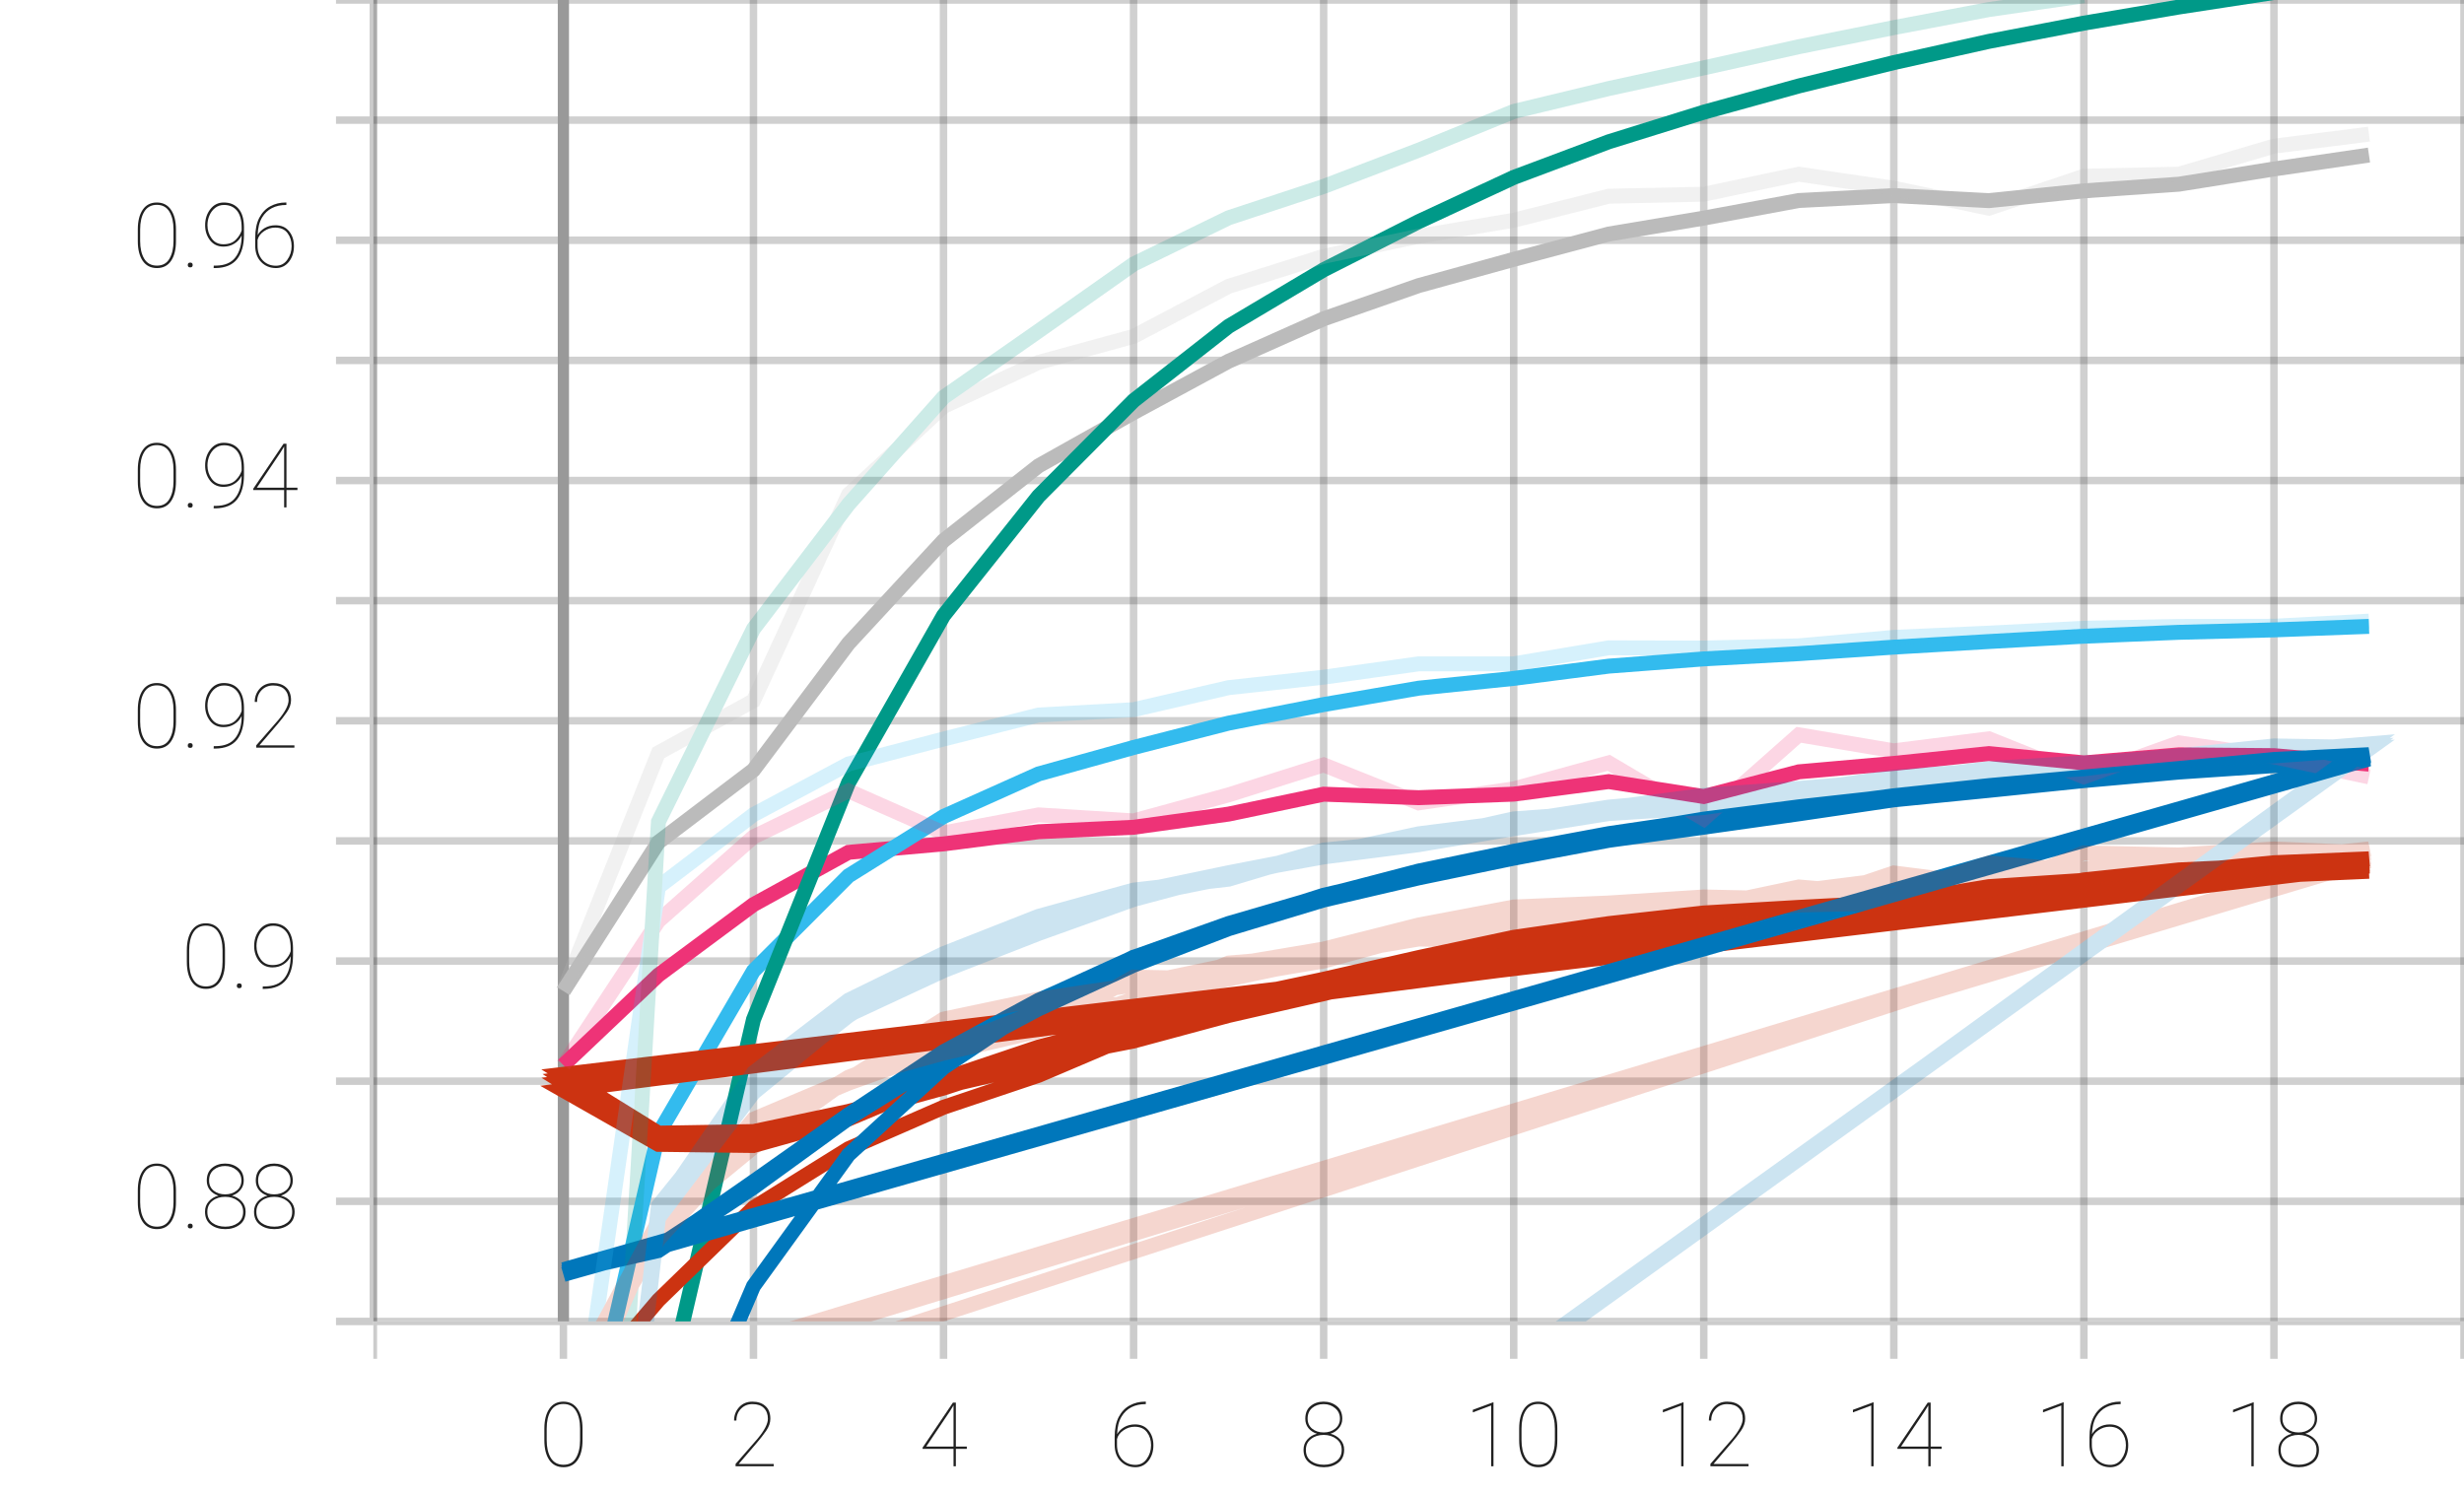
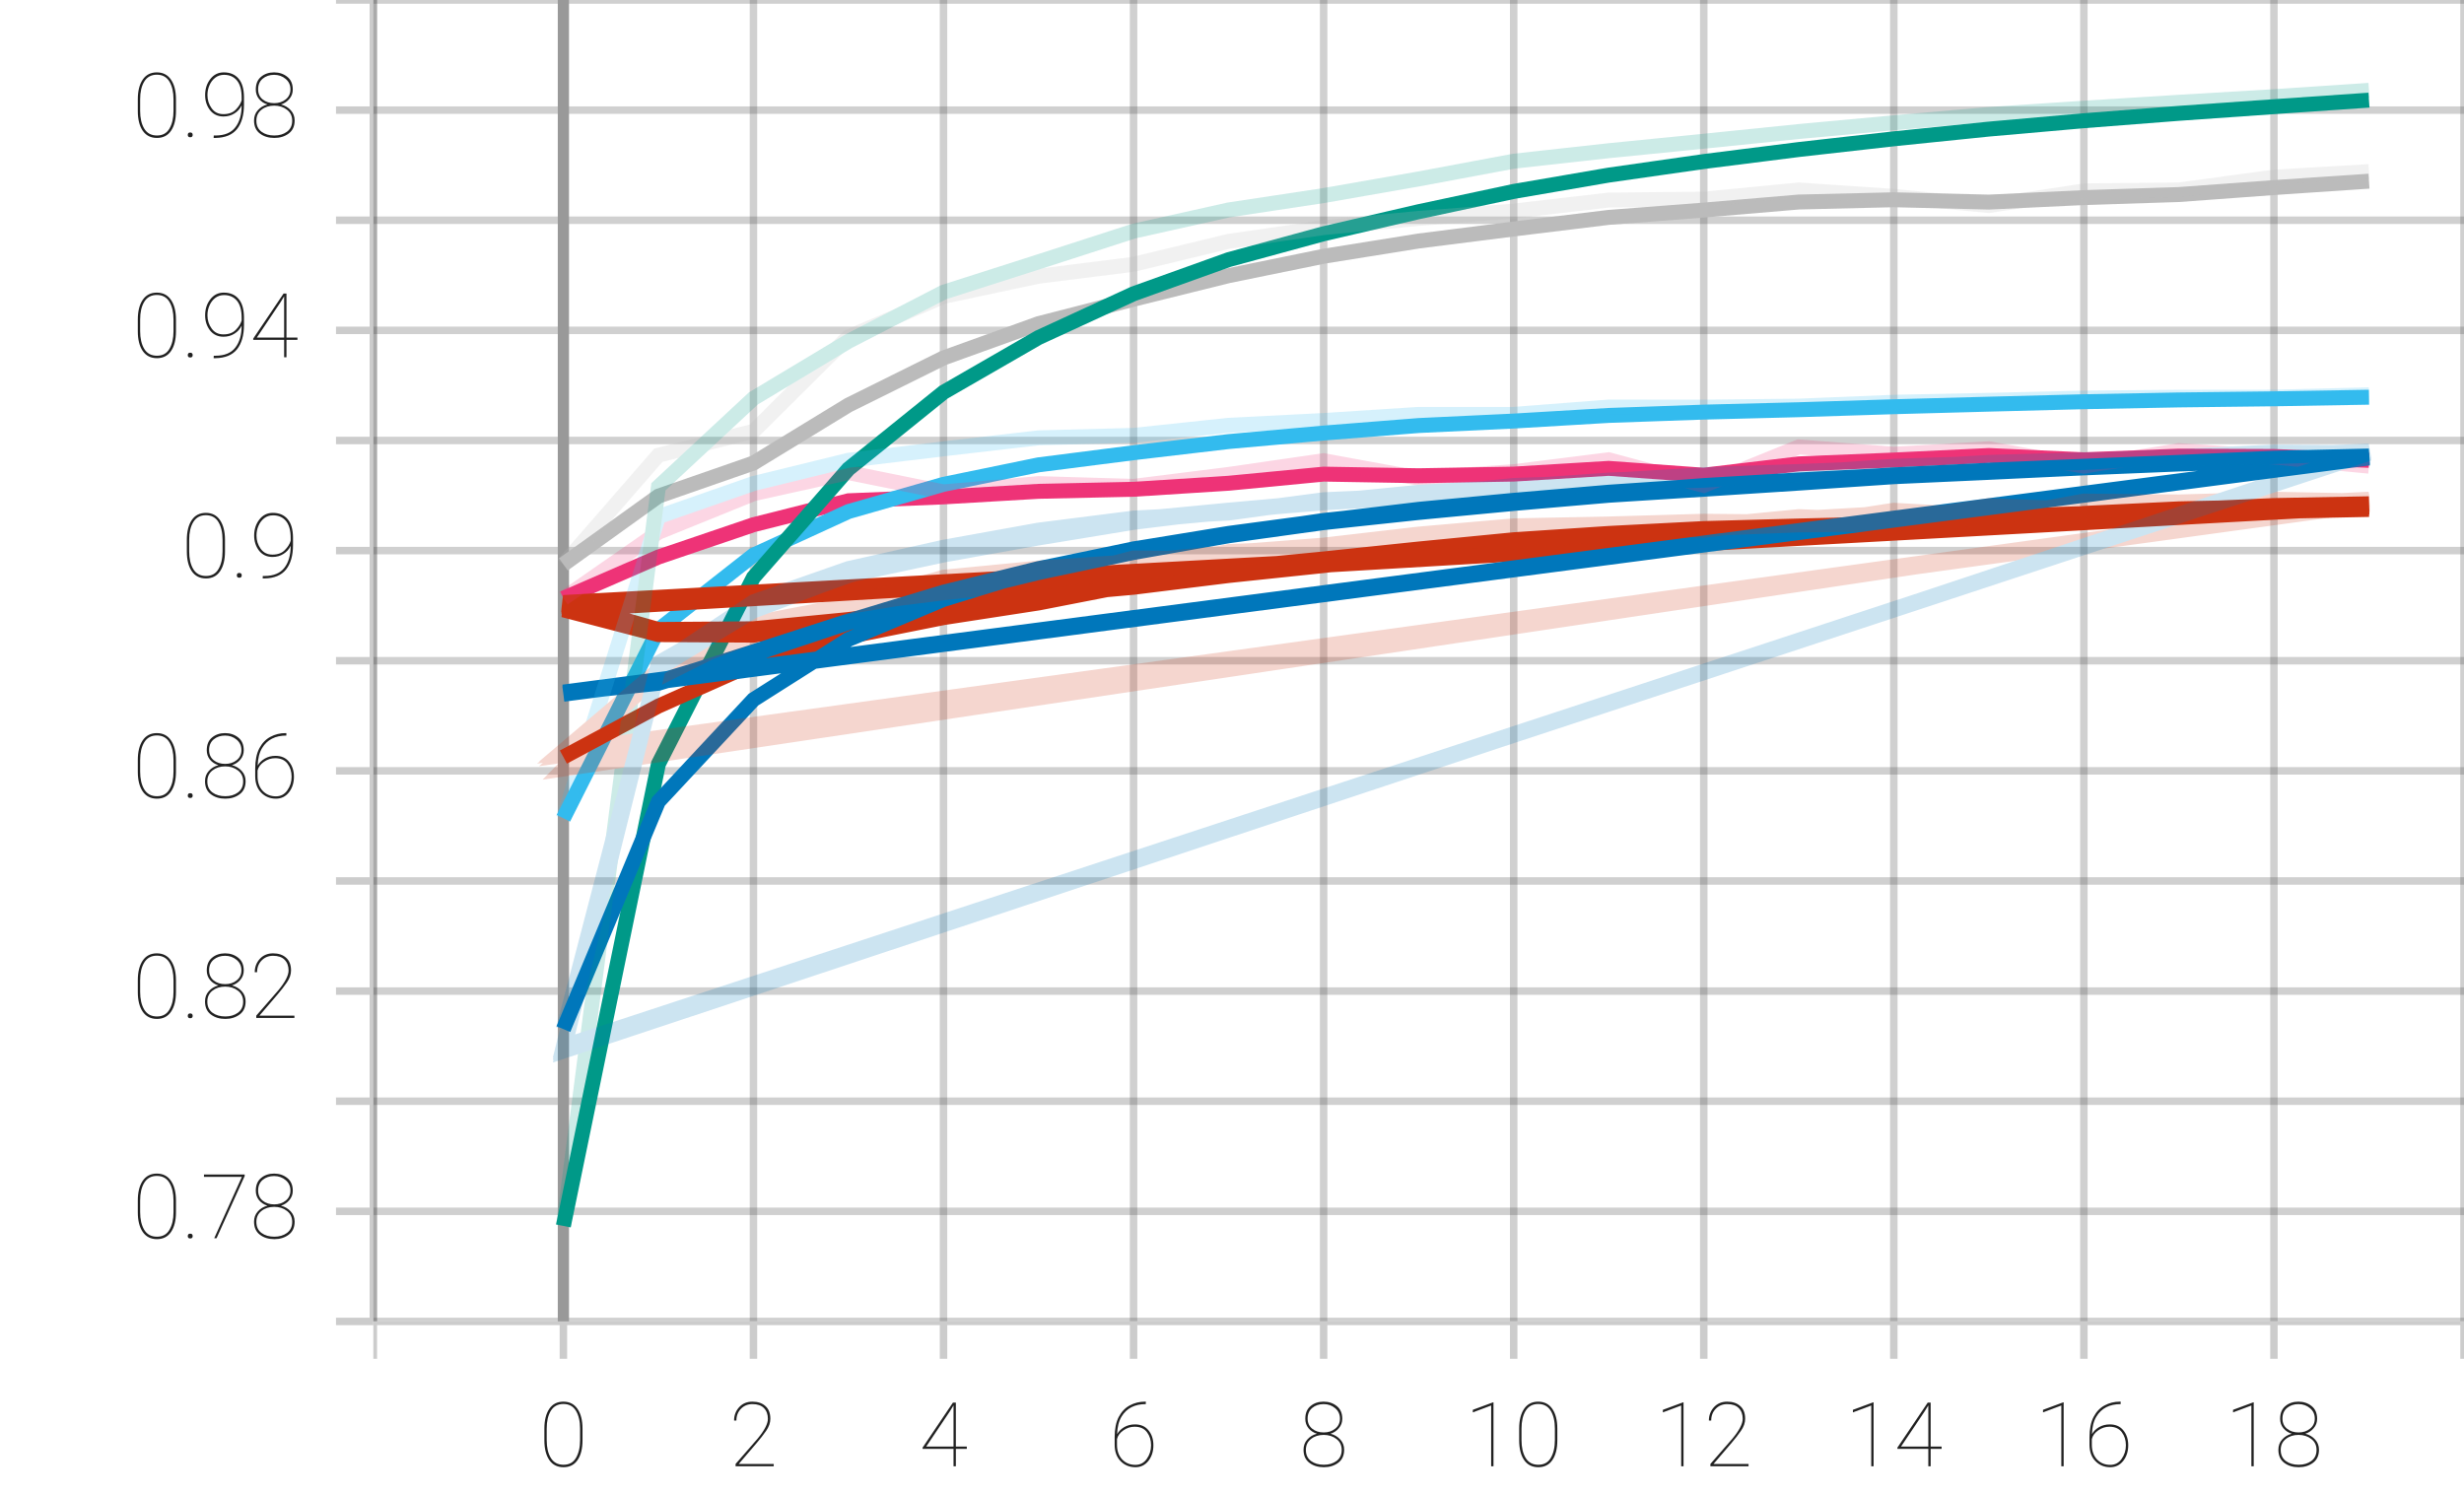
<svg xmlns="http://www.w3.org/2000/svg" viewBox="0 0 330 200">
  <g>
    <g>
      <g>
        <g>
          <g>
            <line x1="50" y1="177" x2="45" y2="177" style="visibility: inherit;" fill="rgb(0, 0, 0)" stroke="rgb(204, 204, 204)" stroke-width="1px" />
-             <line x1="50" y1="160.909" x2="45" y2="160.909" style="visibility: inherit;" fill="rgb(0, 0, 0)" stroke="rgb(204, 204, 204)" stroke-width="1px" />
-             <line x1="50" y1="144.818" x2="45" y2="144.818" style="visibility: inherit;" fill="rgb(0, 0, 0)" stroke="rgb(204, 204, 204)" stroke-width="1px" />
-             <line x1="50" y1="128.727" x2="45" y2="128.727" style="visibility: inherit;" fill="rgb(0, 0, 0)" stroke="rgb(204, 204, 204)" stroke-width="1px" />
-             <line x1="50" y1="112.636" x2="45" y2="112.636" style="visibility: inherit;" fill="rgb(0, 0, 0)" stroke="rgb(204, 204, 204)" stroke-width="1px" />
-             <line x1="50" y1="96.545" x2="45" y2="96.545" style="visibility: inherit;" fill="rgb(0, 0, 0)" stroke="rgb(204, 204, 204)" stroke-width="1px" />
-             <line x1="50" y1="80.455" x2="45" y2="80.455" style="visibility: inherit;" fill="rgb(0, 0, 0)" stroke="rgb(204, 204, 204)" stroke-width="1px" />
-             <line x1="50" y1="64.364" x2="45" y2="64.364" style="visibility: inherit;" fill="rgb(0, 0, 0)" stroke="rgb(204, 204, 204)" stroke-width="1px" />
-             <line x1="50" y1="48.273" x2="45" y2="48.273" style="visibility: inherit;" fill="rgb(0, 0, 0)" stroke="rgb(204, 204, 204)" stroke-width="1px" />
-             <line x1="50" y1="32.182" x2="45" y2="32.182" style="visibility: inherit;" fill="rgb(0, 0, 0)" stroke="rgb(204, 204, 204)" stroke-width="1px" />
-             <line x1="50" y1="16.091" x2="45" y2="16.091" style="visibility: inherit;" fill="rgb(0, 0, 0)" stroke="rgb(204, 204, 204)" stroke-width="1px" />
+             <line x1="50" y1="162.25" x2="45" y2="162.25" style="visibility: inherit;" fill="rgb(0, 0, 0)" stroke="rgb(204, 204, 204)" stroke-width="1px" />
+             <line x1="50" y1="147.5" x2="45" y2="147.5" style="visibility: inherit;" fill="rgb(0, 0, 0)" stroke="rgb(204, 204, 204)" stroke-width="1px" />
+             <line x1="50" y1="132.75" x2="45" y2="132.75" style="visibility: inherit;" fill="rgb(0, 0, 0)" stroke="rgb(204, 204, 204)" stroke-width="1px" />
+             <line x1="50" y1="118" x2="45" y2="118" style="visibility: inherit;" fill="rgb(0, 0, 0)" stroke="rgb(204, 204, 204)" stroke-width="1px" />
+             <line x1="50" y1="103.25" x2="45" y2="103.25" style="visibility: inherit;" fill="rgb(0, 0, 0)" stroke="rgb(204, 204, 204)" stroke-width="1px" />
+             <line x1="50" y1="88.5" x2="45" y2="88.5" style="visibility: inherit;" fill="rgb(0, 0, 0)" stroke="rgb(204, 204, 204)" stroke-width="1px" />
+             <line x1="50" y1="73.75" x2="45" y2="73.75" style="visibility: inherit;" fill="rgb(0, 0, 0)" stroke="rgb(204, 204, 204)" stroke-width="1px" />
+             <line x1="50" y1="59" x2="45" y2="59" style="visibility: inherit;" fill="rgb(0, 0, 0)" stroke="rgb(204, 204, 204)" stroke-width="1px" />
+             <line x1="50" y1="44.25" x2="45" y2="44.25" style="visibility: inherit;" fill="rgb(0, 0, 0)" stroke="rgb(204, 204, 204)" stroke-width="1px" />
+             <line x1="50" y1="29.5" x2="45" y2="29.5" style="visibility: inherit;" fill="rgb(0, 0, 0)" stroke="rgb(204, 204, 204)" stroke-width="1px" />
+             <line x1="50" y1="14.75" x2="45" y2="14.75" style="visibility: inherit;" fill="rgb(0, 0, 0)" stroke="rgb(204, 204, 204)" stroke-width="1px" />
            <line x1="50" y1="0" x2="45" y2="0" style="visibility: inherit;" fill="rgb(0, 0, 0)" stroke="rgb(204, 204, 204)" stroke-width="1px" />
          </g>
          <g transform="translate(40, 0)">
-             <text x="0" y="177" dx="0em" dy="0.3em" style="text-anchor: end; visibility: hidden; font-family: Roboto, sans-serif; font-size: 12px; font-weight: 200;" fill="rgb(33, 33, 33)" stroke="none" stroke-width="1px">0.87</text>
-             <text x="0" y="160.909" dx="0em" dy="0.3em" style="text-anchor: end; visibility: inherit; font-family: Roboto, sans-serif; font-size: 12px; font-weight: 200;" fill="rgb(33, 33, 33)" stroke="none" stroke-width="1px">0.88</text>
-             <text x="0" y="144.818" dx="0em" dy="0.3em" style="text-anchor: end; visibility: hidden; font-family: Roboto, sans-serif; font-size: 12px; font-weight: 200;" fill="rgb(33, 33, 33)" stroke="none" stroke-width="1px">0.89</text>
-             <text x="0" y="128.727" dx="0em" dy="0.3em" style="text-anchor: end; visibility: inherit; font-family: Roboto, sans-serif; font-size: 12px; font-weight: 200;" fill="rgb(33, 33, 33)" stroke="none" stroke-width="1px">0.9</text>
-             <text x="0" y="112.636" dx="0em" dy="0.3em" style="text-anchor: end; visibility: hidden; font-family: Roboto, sans-serif; font-size: 12px; font-weight: 200;" fill="rgb(33, 33, 33)" stroke="none" stroke-width="1px">0.91</text>
-             <text x="0" y="96.545" dx="0em" dy="0.3em" style="text-anchor: end; visibility: inherit; font-family: Roboto, sans-serif; font-size: 12px; font-weight: 200;" fill="rgb(33, 33, 33)" stroke="none" stroke-width="1px">0.92</text>
-             <text x="0" y="80.455" dx="0em" dy="0.3em" style="text-anchor: end; visibility: hidden; font-family: Roboto, sans-serif; font-size: 12px; font-weight: 200;" fill="rgb(33, 33, 33)" stroke="none" stroke-width="1px">0.93</text>
-             <text x="0" y="64.364" dx="0em" dy="0.3em" style="text-anchor: end; visibility: inherit; font-family: Roboto, sans-serif; font-size: 12px; font-weight: 200;" fill="rgb(33, 33, 33)" stroke="none" stroke-width="1px">0.94</text>
-             <text x="0" y="48.273" dx="0em" dy="0.3em" style="text-anchor: end; visibility: hidden; font-family: Roboto, sans-serif; font-size: 12px; font-weight: 200;" fill="rgb(33, 33, 33)" stroke="none" stroke-width="1px">0.95</text>
-             <text x="0" y="32.182" dx="0em" dy="0.3em" style="text-anchor: end; visibility: inherit; font-family: Roboto, sans-serif; font-size: 12px; font-weight: 200;" fill="rgb(33, 33, 33)" stroke="none" stroke-width="1px">0.96</text>
-             <text x="0" y="16.091" dx="0em" dy="0.3em" style="text-anchor: end; visibility: hidden; font-family: Roboto, sans-serif; font-size: 12px; font-weight: 200;" fill="rgb(33, 33, 33)" stroke="none" stroke-width="1px">0.97</text>
-             <text x="0" y="0" dx="0em" dy="0.3em" style="text-anchor: end; visibility: hidden; font-family: Roboto, sans-serif; font-size: 12px; font-weight: 200;" fill="rgb(33, 33, 33)" stroke="none" stroke-width="1px">0.98</text>
+             <text x="0" y="177" dx="0em" dy="0.3em" style="text-anchor: end; visibility: hidden; font-family: Roboto, sans-serif; font-size: 12px; font-weight: 200;" fill="rgb(33, 33, 33)" stroke="none" stroke-width="1px">0.76</text>
+             <text x="0" y="162.25" dx="0em" dy="0.3em" style="text-anchor: end; visibility: inherit; font-family: Roboto, sans-serif; font-size: 12px; font-weight: 200;" fill="rgb(33, 33, 33)" stroke="none" stroke-width="1px">0.78</text>
+             <text x="0" y="147.5" dx="0em" dy="0.3em" style="text-anchor: end; visibility: hidden; font-family: Roboto, sans-serif; font-size: 12px; font-weight: 200;" fill="rgb(33, 33, 33)" stroke="none" stroke-width="1px">0.8</text>
+             <text x="0" y="132.75" dx="0em" dy="0.3em" style="text-anchor: end; visibility: inherit; font-family: Roboto, sans-serif; font-size: 12px; font-weight: 200;" fill="rgb(33, 33, 33)" stroke="none" stroke-width="1px">0.82</text>
+             <text x="0" y="118" dx="0em" dy="0.3em" style="text-anchor: end; visibility: hidden; font-family: Roboto, sans-serif; font-size: 12px; font-weight: 200;" fill="rgb(33, 33, 33)" stroke="none" stroke-width="1px">0.84</text>
+             <text x="0" y="103.25" dx="0em" dy="0.3em" style="text-anchor: end; visibility: inherit; font-family: Roboto, sans-serif; font-size: 12px; font-weight: 200;" fill="rgb(33, 33, 33)" stroke="none" stroke-width="1px">0.86</text>
+             <text x="0" y="88.5" dx="0em" dy="0.3em" style="text-anchor: end; visibility: hidden; font-family: Roboto, sans-serif; font-size: 12px; font-weight: 200;" fill="rgb(33, 33, 33)" stroke="none" stroke-width="1px">0.88</text>
+             <text x="0" y="73.75" dx="0em" dy="0.3em" style="text-anchor: end; visibility: inherit; font-family: Roboto, sans-serif; font-size: 12px; font-weight: 200;" fill="rgb(33, 33, 33)" stroke="none" stroke-width="1px">0.9</text>
+             <text x="0" y="59" dx="0em" dy="0.3em" style="text-anchor: end; visibility: hidden; font-family: Roboto, sans-serif; font-size: 12px; font-weight: 200;" fill="rgb(33, 33, 33)" stroke="none" stroke-width="1px">0.92</text>
+             <text x="0" y="44.25" dx="0em" dy="0.3em" style="text-anchor: end; visibility: inherit; font-family: Roboto, sans-serif; font-size: 12px; font-weight: 200;" fill="rgb(33, 33, 33)" stroke="none" stroke-width="1px">0.94</text>
+             <text x="0" y="29.5" dx="0em" dy="0.3em" style="text-anchor: end; visibility: hidden; font-family: Roboto, sans-serif; font-size: 12px; font-weight: 200;" fill="rgb(33, 33, 33)" stroke="none" stroke-width="1px">0.96</text>
+             <text x="0" y="14.75" dx="0em" dy="0.3em" style="text-anchor: end; visibility: inherit; font-family: Roboto, sans-serif; font-size: 12px; font-weight: 200;" fill="rgb(33, 33, 33)" stroke="none" stroke-width="1px">0.98</text>
+             <text x="0" y="0" dx="0em" dy="0.3em" style="text-anchor: end; visibility: hidden; font-family: Roboto, sans-serif; font-size: 12px; font-weight: 200;" fill="rgb(33, 33, 33)" stroke="none" stroke-width="1px">1</text>
          </g>
          <line x1="50" y1="0" x2="50" y2="177" fill="rgb(0, 0, 0)" stroke="rgb(204, 204, 204)" stroke-width="1px" />
        </g>
      </g>
      <g transform="translate(50, 0)" clip-path="url(#clip_0)">
        <clipPath id="clip_0">
          <rect width="280" height="177" />
        </clipPath>
        <g>
          <g>
            <g>
              <line x1="0" y1="0" x2="0" y2="177" fill="rgb(0, 0, 0)" stroke="rgb(66, 66, 66)" stroke-width="1px" opacity="0.25" />
              <line x1="25.455" y1="0" x2="25.455" y2="177" fill="rgb(0, 0, 0)" stroke="rgb(66, 66, 66)" stroke-width="1px" opacity="0.25" />
              <line x1="50.909" y1="0" x2="50.909" y2="177" fill="rgb(0, 0, 0)" stroke="rgb(66, 66, 66)" stroke-width="1px" opacity="0.25" />
              <line x1="76.364" y1="0" x2="76.364" y2="177" fill="rgb(0, 0, 0)" stroke="rgb(66, 66, 66)" stroke-width="1px" opacity="0.25" />
              <line x1="101.818" y1="0" x2="101.818" y2="177" fill="rgb(0, 0, 0)" stroke="rgb(66, 66, 66)" stroke-width="1px" opacity="0.25" />
              <line x1="127.273" y1="0" x2="127.273" y2="177" fill="rgb(0, 0, 0)" stroke="rgb(66, 66, 66)" stroke-width="1px" opacity="0.25" />
              <line x1="152.727" y1="0" x2="152.727" y2="177" fill="rgb(0, 0, 0)" stroke="rgb(66, 66, 66)" stroke-width="1px" opacity="0.25" />
              <line x1="178.182" y1="0" x2="178.182" y2="177" fill="rgb(0, 0, 0)" stroke="rgb(66, 66, 66)" stroke-width="1px" opacity="0.25" />
              <line x1="203.636" y1="0" x2="203.636" y2="177" fill="rgb(0, 0, 0)" stroke="rgb(66, 66, 66)" stroke-width="1px" opacity="0.25" />
              <line x1="229.091" y1="0" x2="229.091" y2="177" fill="rgb(0, 0, 0)" stroke="rgb(66, 66, 66)" stroke-width="1px" opacity="0.25" />
              <line x1="254.545" y1="0" x2="254.545" y2="177" fill="rgb(0, 0, 0)" stroke="rgb(66, 66, 66)" stroke-width="1px" opacity="0.25" />
              <line x1="280" y1="0" x2="280" y2="177" fill="rgb(0, 0, 0)" stroke="rgb(66, 66, 66)" stroke-width="1px" opacity="0.25" />
            </g>
            <g>
              <line x1="0" y1="177" x2="280" y2="177" fill="rgb(0, 0, 0)" stroke="rgb(66, 66, 66)" stroke-width="1px" opacity="0.25" />
-               <line x1="0" y1="160.909" x2="280" y2="160.909" fill="rgb(0, 0, 0)" stroke="rgb(66, 66, 66)" stroke-width="1px" opacity="0.25" />
-               <line x1="0" y1="144.818" x2="280" y2="144.818" fill="rgb(0, 0, 0)" stroke="rgb(66, 66, 66)" stroke-width="1px" opacity="0.25" />
-               <line x1="0" y1="128.727" x2="280" y2="128.727" fill="rgb(0, 0, 0)" stroke="rgb(66, 66, 66)" stroke-width="1px" opacity="0.25" />
-               <line x1="0" y1="112.636" x2="280" y2="112.636" fill="rgb(0, 0, 0)" stroke="rgb(66, 66, 66)" stroke-width="1px" opacity="0.25" />
-               <line x1="0" y1="96.545" x2="280" y2="96.545" fill="rgb(0, 0, 0)" stroke="rgb(66, 66, 66)" stroke-width="1px" opacity="0.25" />
-               <line x1="0" y1="80.455" x2="280" y2="80.455" fill="rgb(0, 0, 0)" stroke="rgb(66, 66, 66)" stroke-width="1px" opacity="0.25" />
-               <line x1="0" y1="64.364" x2="280" y2="64.364" fill="rgb(0, 0, 0)" stroke="rgb(66, 66, 66)" stroke-width="1px" opacity="0.25" />
-               <line x1="0" y1="48.273" x2="280" y2="48.273" fill="rgb(0, 0, 0)" stroke="rgb(66, 66, 66)" stroke-width="1px" opacity="0.25" />
-               <line x1="0" y1="32.182" x2="280" y2="32.182" fill="rgb(0, 0, 0)" stroke="rgb(66, 66, 66)" stroke-width="1px" opacity="0.25" />
-               <line x1="0" y1="16.091" x2="280" y2="16.091" fill="rgb(0, 0, 0)" stroke="rgb(66, 66, 66)" stroke-width="1px" opacity="0.25" />
+               <line x1="0" y1="162.25" x2="280" y2="162.25" fill="rgb(0, 0, 0)" stroke="rgb(66, 66, 66)" stroke-width="1px" opacity="0.25" />
+               <line x1="0" y1="147.5" x2="280" y2="147.5" fill="rgb(0, 0, 0)" stroke="rgb(66, 66, 66)" stroke-width="1px" opacity="0.25" />
+               <line x1="0" y1="132.75" x2="280" y2="132.75" fill="rgb(0, 0, 0)" stroke="rgb(66, 66, 66)" stroke-width="1px" opacity="0.25" />
+               <line x1="0" y1="118" x2="280" y2="118" fill="rgb(0, 0, 0)" stroke="rgb(66, 66, 66)" stroke-width="1px" opacity="0.25" />
+               <line x1="0" y1="103.25" x2="280" y2="103.25" fill="rgb(0, 0, 0)" stroke="rgb(66, 66, 66)" stroke-width="1px" opacity="0.25" />
+               <line x1="0" y1="88.5" x2="280" y2="88.5" fill="rgb(0, 0, 0)" stroke="rgb(66, 66, 66)" stroke-width="1px" opacity="0.25" />
+               <line x1="0" y1="73.75" x2="280" y2="73.75" fill="rgb(0, 0, 0)" stroke="rgb(66, 66, 66)" stroke-width="1px" opacity="0.25" />
+               <line x1="0" y1="59" x2="280" y2="59" fill="rgb(0, 0, 0)" stroke="rgb(66, 66, 66)" stroke-width="1px" opacity="0.25" />
+               <line x1="0" y1="44.25" x2="280" y2="44.25" fill="rgb(0, 0, 0)" stroke="rgb(66, 66, 66)" stroke-width="1px" opacity="0.25" />
+               <line x1="0" y1="29.5" x2="280" y2="29.5" fill="rgb(0, 0, 0)" stroke="rgb(66, 66, 66)" stroke-width="1px" opacity="0.25" />
+               <line x1="0" y1="14.75" x2="280" y2="14.75" fill="rgb(0, 0, 0)" stroke="rgb(66, 66, 66)" stroke-width="1px" opacity="0.25" />
              <line x1="0" y1="0" x2="280" y2="0" fill="rgb(0, 0, 0)" stroke="rgb(66, 66, 66)" stroke-width="1px" opacity="0.25" />
            </g>
          </g>
        </g>
        <g>
          <g>
-             <line x1="0" y1="1576.909" x2="280" y2="1576.909" fill="rgb(0, 0, 0)" stroke="rgb(153, 153, 153)" stroke-width="1.5px" />
+             <line x1="0" y1="737.5" x2="280" y2="737.5" fill="rgb(0, 0, 0)" stroke="rgb(153, 153, 153)" stroke-width="1.5px" />
          </g>
        </g>
        <g>
          <g>
            <line x1="25.455" y1="0" x2="25.455" y2="177" fill="rgb(0, 0, 0)" stroke="rgb(153, 153, 153)" stroke-width="1.5px" />
          </g>
        </g>
        <g>
          <g>
            <g>
              <g>
                <g>
-                   <path stroke="rgb(238, 51, 119)" stroke-width="2px" d="M25.455,142.673L38.182,130.605L50.909,121.163L63.636,114.164L76.364,113.036L89.091,111.406L101.818,110.808L114.545,109.043L127.273,106.377L140,106.845L152.727,106.371L165.455,104.69L178.182,106.691L190.909,103.381L203.636,102.255L216.364,100.937L229.091,102.184L241.818,101.108L254.545,101.214L267.273,102.35" style="fill: none;" fill="none" />
+                   <path stroke="rgb(238, 51, 119)" stroke-width="2px" d="M25.455,80.142L38.182,74.61L50.909,70.283L63.636,67.075L76.364,66.558L89.091,65.811L101.818,65.537L114.545,64.728L127.273,63.506L140,63.721L152.727,63.503L165.455,62.733L178.182,63.65L190.909,62.133L203.636,61.617L216.364,61.013L229.091,61.584L241.818,61.091L254.545,61.14L267.273,61.661" style="fill: none;" fill="none" />
                </g>
                <g>
-                   <path stroke="rgb(51, 187, 238)" stroke-width="2px" d="M25.455,206.947L38.182,151.858L50.909,130.053L63.636,117.311L76.364,109.364L89.091,103.661L101.818,100.12L114.545,96.859L127.273,94.372L140,92.177L152.727,90.868L165.455,89.226L178.182,88.255L190.909,87.554L203.636,86.68L216.364,85.93L229.091,85.218L241.818,84.695L254.545,84.37L267.273,83.9" style="fill: none;" fill="none" />
+                   <path stroke="rgb(51, 187, 238)" stroke-width="2px" d="M25.455,109.601L38.182,84.352L50.909,74.358L63.636,68.518L76.364,64.875L89.091,62.261L101.818,60.638L114.545,59.144L127.273,58.004L140,56.998L152.727,56.398L165.455,55.645L178.182,55.2L190.909,54.879L203.636,54.479L216.364,54.135L229.091,53.808L241.818,53.569L254.545,53.419L267.273,53.204" style="fill: none;" fill="none" />
                </g>
                <g>
-                   <path stroke="rgb(187, 187, 187)" stroke-width="2px" d="M25.455,132.75L38.182,112.804L50.909,103.141L63.636,86.183L76.364,72.416L89.091,62.398L101.818,55.261L114.545,48.381L127.273,42.702L140,38.253L152.727,34.739L165.455,31.349L178.182,29.212L190.909,26.858L203.636,26.198L216.364,26.875L229.091,25.565L241.818,24.672L254.545,22.634L267.273,20.767" style="fill: none;" fill="none" />
+                   <path stroke="rgb(187, 187, 187)" stroke-width="2px" d="M25.455,75.594L38.182,66.452L50.909,62.023L63.636,54.251L76.364,47.94L89.091,43.349L101.818,40.078L114.545,36.925L127.273,34.322L140,32.282L152.727,30.672L165.455,29.118L178.182,28.139L190.909,27.06L203.636,26.757L216.364,27.068L229.091,26.467L241.818,26.058L254.545,25.124L267.273,24.268" style="fill: none;" fill="none" />
                </g>
                <g>
-                   <path stroke="rgb(0, 153, 136)" stroke-width="2px" d="M38.182,191.076L50.909,136.567L63.636,104.851L76.364,82.457L89.091,66.464L101.818,53.668L114.545,43.702L127.273,36.133L140,29.687L152.727,23.762L165.455,18.991L178.182,15.025L190.909,11.515L203.636,8.386L216.364,5.543L229.091,3.099L241.818,0.941L254.545,-1.009" style="fill: none;" fill="none" />
+                   <path stroke="rgb(0, 153, 136)" stroke-width="2px" d="M25.455,164.203L38.182,102.326L50.909,77.343L63.636,62.807L76.364,52.543L89.091,45.212L101.818,39.348L114.545,34.78L127.273,31.311L140,28.356L152.727,25.641L165.455,23.454L178.182,21.636L190.909,20.028L203.636,18.593L216.364,17.291L229.091,16.17L241.818,15.181L254.545,14.288L267.273,13.413" style="fill: none;" fill="none" />
                </g>
                <g>
-                   <path stroke="rgb(204, 51, 17)" stroke-width="2px" d="M25.455,189.068L38.182,174.151L50.909,161.785L63.636,153.864L76.364,148.312L89.091,144.033L101.818,138.617L114.545,135.576L127.273,132.267L140,129.655L152.727,128.206L165.455,126.48L178.182,124.802L190.909,123.367L203.636,122.4L216.364,120.425L229.091,119.24L241.818,117.993L254.545,116.816L267.273,116.002L25.455,145.015L38.182,152.982L50.909,151.969L63.636,149.216L76.364,145.74L89.091,141.617L101.818,138.714L114.545,134.826L127.273,132.065L140,129.55L152.727,127.075L165.455,124.625L178.182,123.37L190.909,121.544L203.636,120.877L216.364,120.263L229.091,117.856L241.818,116.519L254.545,115.931L267.273,115.042L25.455,146.047L38.182,153.279L50.909,153.435L63.636,149.881L76.364,144.53L89.091,140.247L101.818,136.927L114.545,133.861L127.273,131.164L140,128.258L152.727,125.55L165.455,123.71L178.182,122.284L190.909,121.536L203.636,120.872L216.364,118.758L229.091,117.918L241.818,117.2L254.545,116.018L267.273,115.738L25.455,144.534L38.182,153.122L50.909,152.697L63.636,149.331L76.364,145.38L89.091,141.937L101.818,139.442L114.545,136.015L127.273,133.1L140,129.956L152.727,127.748L165.455,125.565L178.182,123.397L190.909,122.526L203.636,120.286L216.364,119.586L229.091,118.308L241.818,116.79L254.545,115.558L267.273,115.033L25.455,143.896L38.182,151.774L50.909,151.566L63.636,148.867L76.364,145.531L89.091,142.564L101.818,139.068L114.545,135.897L127.273,132.922L140,129.528L152.727,126.847L165.455,124.703L178.182,123.953L190.909,122.108L203.636,120.358L216.364,119.2L229.091,118.291L241.818,117.853L254.545,117.268L267.273,116.703" style="fill: none;" fill="none" />
+                   <path stroke="rgb(204, 51, 17)" stroke-width="2px" d="M25.455,101.406L38.182,94.569L50.909,88.901L63.636,85.271L76.364,82.727L89.091,80.765L101.818,78.283L114.545,76.889L127.273,75.372L140,74.175L152.727,73.511L165.455,72.72L178.182,71.951L190.909,71.293L203.636,70.85L216.364,69.945L229.091,69.402L241.818,68.83L254.545,68.291L267.273,67.918L25.455,81.215L38.182,84.867L50.909,84.402L63.636,83.141L76.364,81.548L89.091,79.658L101.818,78.327L114.545,76.545L127.273,75.28L140,74.127L152.727,72.993L165.455,71.87L178.182,71.294L190.909,70.457L203.636,70.152L216.364,69.87L229.091,68.767L241.818,68.155L254.545,67.885L267.273,67.478L25.455,81.688L38.182,85.003L50.909,85.074L63.636,83.445L76.364,80.993L89.091,79.03L101.818,77.508L114.545,76.103L127.273,74.867L140,73.535L152.727,72.294L165.455,71.45L178.182,70.797L190.909,70.454L203.636,70.15L216.364,69.181L229.091,68.796L241.818,68.467L254.545,67.925L267.273,67.797L25.455,80.995L38.182,84.931L50.909,84.736L63.636,83.193L76.364,81.383L89.091,79.805L101.818,78.661L114.545,77.09L127.273,75.754L140,74.313L152.727,73.301L165.455,72.301L178.182,71.307L190.909,70.908L203.636,69.881L216.364,69.56L229.091,68.975L241.818,68.279L254.545,67.714L267.273,67.473L25.455,80.702L38.182,84.313L50.909,84.218L63.636,82.981L76.364,81.452L89.091,80.092L101.818,78.489L114.545,77.036L127.273,75.672L140,74.117L152.727,72.888L165.455,71.906L178.182,71.562L190.909,70.716L203.636,69.914L216.364,69.383L229.091,68.967L241.818,68.766L254.545,68.498L267.273,68.239" style="fill: none;" fill="none" />
                </g>
                <g>
-                   <path stroke="rgb(0, 119, 187)" stroke-width="2px" d="M38.182,202.064L50.909,172.279L63.636,154.675L76.364,142.994L89.091,134.495L101.818,128.21L114.545,123.959L127.273,119.914L140,116.937L152.727,114.026L165.455,111.916L178.182,109.83L190.909,108.532L203.636,106.943L216.364,105.346L229.091,104.078L241.818,103.199L254.545,102.194L267.273,101.174L25.455,170.708L38.182,167.027L50.909,158.513L63.636,149.352L76.364,140.923L89.091,134.019L101.818,128.231L114.545,123.698L127.273,119.988L140,116.666L152.727,114.029L165.455,111.66L178.182,109.786L190.909,108.256L203.636,106.588L216.364,105.229L229.091,104.08L241.818,102.937L254.545,101.727L267.273,101.085L25.455,170.069L38.182,166.918L50.909,158.578L63.636,149.57L76.364,140.899L89.091,134.231L101.818,128.501L114.545,124.062L127.273,120.219L140,117.246L152.727,114.484L165.455,111.969L178.182,110.245L190.909,108.663L203.636,107.058L216.364,105.475L229.091,104.192L241.818,103.195L254.545,102.121L267.273,101.261L25.455,170.413L38.182,167.506L50.909,159.05L63.636,149.806L76.364,141.887L89.091,135.145L101.818,129.276L114.545,124.396L127.273,120.55L140,117.587L152.727,114.951L165.455,112.559L178.182,110.802L190.909,109.009L203.636,107.135L216.364,105.867L229.091,104.558L241.818,103.415L254.545,102.55L267.273,101.662L25.455,170.702L38.182,167.118L50.909,158.27L63.636,149.29L76.364,140.874L89.091,133.977L101.818,128.421L114.545,124.062L127.273,119.98L140,117.031L152.727,114.248L165.455,111.839L178.182,109.715L190.909,108.07L203.636,106.655L216.364,105.472L229.091,104.476L241.818,103.223L254.545,102.232L267.273,101.304" style="fill: none;" fill="none" />
+                   <path stroke="rgb(0, 119, 187)" stroke-width="2px" d="M25.455,137.844L38.182,107.363L50.909,93.711L63.636,85.643L76.364,80.289L89.091,76.394L101.818,73.513L114.545,71.565L127.273,69.71L140,68.346L152.727,67.012L165.455,66.045L178.182,65.089L190.909,64.494L203.636,63.765L216.364,63.034L229.091,62.453L241.818,62.049L254.545,61.589L267.273,61.121L25.455,92.991L38.182,91.304L50.909,87.402L63.636,83.203L76.364,79.34L89.091,76.175L101.818,73.523L114.545,71.445L127.273,69.745L140,68.222L152.727,67.013L165.455,65.928L178.182,65.069L190.909,64.367L203.636,63.603L216.364,62.98L229.091,62.453L241.818,61.93L254.545,61.375L267.273,61.081L25.455,92.698L38.182,91.254L50.909,87.432L63.636,83.303L76.364,79.329L89.091,76.272L101.818,73.646L114.545,71.612L127.273,69.85L140,68.488L152.727,67.222L165.455,66.069L178.182,65.279L190.909,64.554L203.636,63.818L216.364,63.093L229.091,62.505L241.818,62.048L254.545,61.555L267.273,61.161L25.455,92.856L38.182,91.523L50.909,87.648L63.636,83.411L76.364,79.781L89.091,76.691L101.818,74.002L114.545,71.765L127.273,70.002L140,68.644L152.727,67.436L165.455,66.34L178.182,65.534L190.909,64.712L203.636,63.853L216.364,63.272L229.091,62.672L241.818,62.149L254.545,61.752L267.273,61.345L25.455,92.988L38.182,91.346L50.909,87.29L63.636,83.174L76.364,79.317L89.091,76.156L101.818,73.609L114.545,71.612L127.273,69.741L140,68.389L152.727,67.114L165.455,66.01L178.182,65.036L190.909,64.282L203.636,63.633L216.364,63.091L229.091,62.635L241.818,62.06L254.545,61.606L267.273,61.181" style="fill: none;" fill="none" />
                </g>
              </g>
            </g>
          </g>
          <g opacity="0.2">
            <g>
              <g>
                <g>
-                   <path stroke="rgb(238, 51, 119)" stroke-width="2px" d="M25.455,142.673L38.182,123.364L50.909,112.1L63.636,105.932L76.364,111.564L89.091,109.15L101.818,109.955L114.545,106.468L127.273,102.445L140,107.541L152.727,105.664L165.455,102.177L178.182,109.686L190.909,98.423L203.636,100.568L216.364,98.959L229.091,104.055L241.818,99.496L254.545,101.373L267.273,104.055" style="fill: none;" fill="none" />
+                   <path stroke="rgb(238, 51, 119)" stroke-width="2px" d="M25.455,80.142L38.182,71.292L50.909,66.129L63.636,63.302L76.364,65.883L89.091,64.777L101.818,65.146L114.545,63.548L127.273,61.704L140,64.04L152.727,63.179L165.455,61.581L178.182,65.023L190.909,59.86L203.636,60.844L216.364,60.106L229.091,62.442L241.818,60.352L254.545,61.213L267.273,62.442" style="fill: none;" fill="none" />
                </g>
                <g>
-                   <path stroke="rgb(51, 187, 238)" stroke-width="2px" d="M25.455,206.947L38.182,118.805L50.909,109.12L63.636,102.326L76.364,98.989L89.091,95.771L101.818,95.056L114.545,92.106L127.273,90.705L140,88.917L152.727,88.917L165.455,86.772L178.182,86.802L190.909,86.504L203.636,85.371L216.364,84.805L229.091,84.15L241.818,83.911L254.545,83.881L267.273,83.196" style="fill: none;" fill="none" />
+                   <path stroke="rgb(51, 187, 238)" stroke-width="2px" d="M25.455,109.601L38.182,69.202L50.909,64.763L63.636,61.65L76.364,60.12L89.091,58.645L101.818,58.317L114.545,56.965L127.273,56.323L140,55.504L152.727,55.504L165.455,54.52L178.182,54.534L190.909,54.397L203.636,53.878L216.364,53.619L229.091,53.319L241.818,53.209L254.545,53.196L267.273,52.882" style="fill: none;" fill="none" />
                </g>
                <g>
-                   <path stroke="rgb(187, 187, 187)" stroke-width="2px" d="M25.455,132.75L38.182,100.836L50.909,93.864L63.636,66.241L76.364,54.441L89.091,48.541L101.818,45.055L114.545,38.35L127.273,34.327L140,31.645L152.727,29.5L165.455,26.282L178.182,26.014L190.909,23.332L203.636,25.209L216.364,27.891L229.091,23.6L241.818,23.332L254.545,19.577L267.273,17.968" style="fill: none;" fill="none" />
+                   <path stroke="rgb(187, 187, 187)" stroke-width="2px" d="M25.455,75.594L38.182,60.967L50.909,57.771L63.636,45.11L76.364,39.702L89.091,36.998L101.818,35.4L114.545,32.327L127.273,30.483L140,29.254L152.727,28.271L165.455,26.796L178.182,26.673L190.909,25.444L203.636,26.304L216.364,27.533L229.091,25.567L241.818,25.444L254.545,23.723L267.273,22.985" style="fill: none;" fill="none" />
                </g>
                <g>
-                   <path stroke="rgb(0, 153, 136)" stroke-width="2px" d="M25.455,326.079L38.182,110.074L50.909,84.239L63.636,67.552L76.364,53.219L89.091,44.339L101.818,35.37L114.545,29.172L127.273,24.971L140,20.114L152.727,14.929L165.455,11.86L178.182,9.088L190.909,6.258L203.636,3.695L216.364,1.281L229.091,-0.566" style="fill: none;" fill="none" />
+                   <path stroke="rgb(0, 153, 136)" stroke-width="2px" d="M25.455,164.203L38.182,65.2L50.909,53.36L63.636,45.711L76.364,39.142L89.091,35.072L101.818,30.961L114.545,28.121L127.273,26.195L140,23.969L152.727,21.592L165.455,20.186L178.182,18.916L190.909,17.618L203.636,16.444L216.364,15.337L229.091,14.49L241.818,13.698L254.545,12.947L267.273,12.1" style="fill: none;" fill="none" />
                </g>
                <g>
-                   <path stroke="rgb(204, 51, 17)" stroke-width="2px" d="M25.455,189.068L38.182,165.2L50.909,149.914L63.636,144.55L76.364,141.064L89.091,138.114L101.818,130.873L114.545,131.141L127.273,127.386L140,125.777L152.727,126.045L165.455,123.9L178.182,122.291L190.909,121.218L203.636,120.95L216.364,117.464L229.091,117.464L241.818,116.123L254.545,115.05L267.273,114.782L25.455,188.532L38.182,164.932L50.909,150.45L63.636,145.086L76.364,140.527L89.091,135.432L101.818,134.359L114.545,128.995L127.273,127.923L140,125.777L152.727,123.364L165.455,120.95L178.182,121.486L190.909,118.805L203.636,119.877L216.364,119.341L229.091,114.245L241.818,114.514L254.545,115.05L267.273,113.709L25.455,192.555L38.182,164.127L50.909,153.668L63.636,144.55L76.364,136.504L89.091,133.823L101.818,131.945L114.545,129.264L127.273,127.118L140,123.9L152.727,121.486L165.455,120.95L178.182,120.145L190.909,120.414L203.636,119.877L216.364,115.586L229.091,116.659L241.818,116.123L254.545,114.245L267.273,115.318L25.455,187.727L38.182,166.005L50.909,152.059L63.636,144.282L76.364,139.455L89.091,136.773L101.818,135.7L114.545,130.873L127.273,128.727L140,125.241L152.727,124.436L165.455,122.291L178.182,120.145L190.909,121.218L203.636,116.927L216.364,118.536L229.091,116.391L241.818,114.514L254.545,113.709L267.273,114.245L25.455,187.191L38.182,163.591L50.909,151.255L63.636,144.818L76.364,140.527L89.091,138.114L101.818,133.823L114.545,131.141L127.273,128.459L140,124.436L152.727,122.827L165.455,121.486L178.182,122.827L190.909,119.341L203.636,117.732L216.364,117.464L229.091,116.927L241.818,117.195L254.545,116.391L267.273,115.855" style="fill: none;" fill="none" />
+                   <path stroke="rgb(204, 51, 17)" stroke-width="2px" d="M25.455,101.406L38.182,90.467L50.909,83.46L63.636,81.002L76.364,79.404L89.091,78.052L101.818,74.733L114.545,74.856L127.273,73.135L140,72.398L152.727,72.521L165.455,71.538L178.182,70.8L190.909,70.308L203.636,70.185L216.364,68.587L229.091,68.587L241.818,67.973L254.545,67.481L267.273,67.358L25.455,101.16L38.182,90.344L50.909,83.706L63.636,81.248L76.364,79.158L89.091,76.823L101.818,76.331L114.545,73.873L127.273,73.381L140,72.398L152.727,71.292L165.455,70.185L178.182,70.431L190.909,69.202L203.636,69.694L216.364,69.448L229.091,67.113L241.818,67.235L254.545,67.481L267.273,66.867L25.455,103.004L38.182,89.975L50.909,85.181L63.636,81.002L76.364,77.315L89.091,76.085L101.818,75.225L114.545,73.996L127.273,73.012L140,71.538L152.727,70.431L165.455,70.185L178.182,69.817L190.909,69.94L203.636,69.694L216.364,67.727L229.091,68.219L241.818,67.973L254.545,67.113L267.273,67.604L25.455,100.792L38.182,90.835L50.909,84.444L63.636,80.879L76.364,78.667L89.091,77.438L101.818,76.946L114.545,74.733L127.273,73.75L140,72.152L152.727,71.783L165.455,70.8L178.182,69.817L190.909,70.308L203.636,68.342L216.364,69.079L229.091,68.096L241.818,67.235L254.545,66.867L267.273,67.113L25.455,100.546L38.182,89.729L50.909,84.075L63.636,81.125L76.364,79.158L89.091,78.052L101.818,76.085L114.545,74.856L127.273,73.627L140,71.783L152.727,71.046L165.455,70.431L178.182,71.046L190.909,69.448L203.636,68.71L216.364,68.587L229.091,68.342L241.818,68.465L254.545,68.096L267.273,67.85" style="fill: none;" fill="none" />
                </g>
                <g>
-                   <path stroke="rgb(0, 119, 187)" stroke-width="2px" d="M25.455,268.569L38.182,162.161L50.909,143.686L63.636,133.972L76.364,127.744L89.091,122.738L101.818,119.222L114.545,117.762L127.273,113.947L140,112.517L152.727,109.686L165.455,108.763L178.182,106.707L190.909,106.587L203.636,104.561L216.364,102.952L229.091,102.177L241.818,101.879L254.545,100.687L267.273,99.644L25.455,275.006L38.182,161.505L50.909,145.742L63.636,135.611L76.364,128.28L89.091,123.662L101.818,119.549L114.545,116.897L127.273,114.424L140,111.683L152.727,110.074L165.455,108.107L178.182,106.975L190.909,105.962L203.636,104.084L216.364,103.19L229.091,102.356L241.818,101.224L254.545,99.913L267.273,100.121L25.455,273.545L38.182,162.19L50.909,146.07L63.636,136.058L76.364,127.893L89.091,124.228L101.818,119.907L114.545,117.404L127.273,114.454L140,112.785L152.727,110.342L165.455,108.196L178.182,107.66L190.909,106.289L203.636,104.651L216.364,103.101L229.091,102.267L241.818,101.701L254.545,100.509L267.273,99.972L25.455,274.141L38.182,163.144L50.909,146.368L63.636,135.938L76.364,130.009L89.091,125.032L101.818,120.473L114.545,117.076L127.273,114.782L140,113.143L152.727,110.998L165.455,108.971L178.182,108.167L190.909,106.319L203.636,104.323L216.364,103.965L229.091,102.594L241.818,101.701L254.545,101.254L267.273,100.33L25.455,274.261L38.182,161.743L50.909,144.997L63.636,135.819L76.364,128.251L89.091,123.632L101.818,120.086L114.545,117.523L127.273,113.858L140,112.607L152.727,110.074L165.455,108.226L178.182,106.528L190.909,105.604L203.636,104.531L216.364,103.697L229.091,102.982L241.818,101.343L254.545,100.747L267.273,99.913" style="fill: none;" fill="none" />
+                   <path stroke="rgb(0, 119, 187)" stroke-width="2px" d="M25.455,137.844L38.182,89.074L50.909,80.606L63.636,76.154L76.364,73.299L89.091,71.005L101.818,69.393L114.545,68.724L127.273,66.976L140,66.32L152.727,65.023L165.455,64.6L178.182,63.657L190.909,63.603L203.636,62.674L216.364,61.936L229.091,61.581L241.818,61.445L254.545,60.898L267.273,60.42L25.455,140.794L38.182,88.773L50.909,81.548L63.636,76.905L76.364,73.545L89.091,71.428L101.818,69.544L114.545,68.328L127.273,67.194L140,65.938L152.727,65.2L165.455,64.299L178.182,63.78L190.909,63.316L203.636,62.455L216.364,62.046L229.091,61.663L241.818,61.144L254.545,60.543L267.273,60.639L25.455,140.125L38.182,89.087L50.909,81.699L63.636,77.11L76.364,73.368L89.091,71.688L101.818,69.707L114.545,68.56L127.273,67.208L140,66.443L152.727,65.323L165.455,64.34L178.182,64.094L190.909,63.466L203.636,62.715L216.364,62.005L229.091,61.622L241.818,61.363L254.545,60.816L267.273,60.571L25.455,140.398L38.182,89.524L50.909,81.835L63.636,77.055L76.364,74.337L89.091,72.056L101.818,69.967L114.545,68.41L127.273,67.358L140,66.607L152.727,65.624L165.455,64.695L178.182,64.326L190.909,63.48L203.636,62.565L216.364,62.401L229.091,61.772L241.818,61.363L254.545,61.158L267.273,60.734L25.455,140.453L38.182,88.882L50.909,81.207L63.636,77L76.364,73.532L89.091,71.415L101.818,69.789L114.545,68.615L127.273,66.935L140,66.361L152.727,65.2L165.455,64.354L178.182,63.575L190.909,63.152L203.636,62.66L216.364,62.278L229.091,61.95L241.818,61.199L254.545,60.926L267.273,60.543" style="fill: none;" fill="none" />
                </g>
              </g>
            </g>
          </g>
        </g>
      </g>
      <g transform="translate(50, 177)" clip-path="url(#clip_1)">
        <clipPath id="clip_1">
          <rect width="280" height="23" />
        </clipPath>
        <g>
          <g>
            <line x1="0" y1="0" x2="0" y2="5" style="visibility: inherit;" fill="rgb(0, 0, 0)" stroke="rgb(204, 204, 204)" stroke-width="1px" />
            <line x1="25.455" y1="0" x2="25.455" y2="5" style="visibility: inherit;" fill="rgb(0, 0, 0)" stroke="rgb(204, 204, 204)" stroke-width="1px" />
            <line x1="50.909" y1="0" x2="50.909" y2="5" style="visibility: inherit;" fill="rgb(0, 0, 0)" stroke="rgb(204, 204, 204)" stroke-width="1px" />
            <line x1="76.364" y1="0" x2="76.364" y2="5" style="visibility: inherit;" fill="rgb(0, 0, 0)" stroke="rgb(204, 204, 204)" stroke-width="1px" />
            <line x1="101.818" y1="0" x2="101.818" y2="5" style="visibility: inherit;" fill="rgb(0, 0, 0)" stroke="rgb(204, 204, 204)" stroke-width="1px" />
            <line x1="127.273" y1="0" x2="127.273" y2="5" style="visibility: inherit;" fill="rgb(0, 0, 0)" stroke="rgb(204, 204, 204)" stroke-width="1px" />
            <line x1="152.727" y1="0" x2="152.727" y2="5" style="visibility: inherit;" fill="rgb(0, 0, 0)" stroke="rgb(204, 204, 204)" stroke-width="1px" />
            <line x1="178.182" y1="0" x2="178.182" y2="5" style="visibility: inherit;" fill="rgb(0, 0, 0)" stroke="rgb(204, 204, 204)" stroke-width="1px" />
            <line x1="203.636" y1="0" x2="203.636" y2="5" style="visibility: inherit;" fill="rgb(0, 0, 0)" stroke="rgb(204, 204, 204)" stroke-width="1px" />
            <line x1="229.091" y1="0" x2="229.091" y2="5" style="visibility: inherit;" fill="rgb(0, 0, 0)" stroke="rgb(204, 204, 204)" stroke-width="1px" />
            <line x1="254.545" y1="0" x2="254.545" y2="5" style="visibility: inherit;" fill="rgb(0, 0, 0)" stroke="rgb(204, 204, 204)" stroke-width="1px" />
            <line x1="280" y1="0" x2="280" y2="5" style="visibility: inherit;" fill="rgb(0, 0, 0)" stroke="rgb(204, 204, 204)" stroke-width="1px" />
          </g>
          <g transform="translate(0, 8)">
            <text x="0" y="0" dx="0em" dy="0.95em" style="text-anchor: middle; visibility: hidden; font-family: Roboto, sans-serif; font-size: 12px; font-weight: 200;" fill="rgb(33, 33, 33)" stroke="none" stroke-width="1px">-2</text>
            <text x="25.455" y="0" dx="0em" dy="0.95em" style="text-anchor: middle; visibility: inherit; font-family: Roboto, sans-serif; font-size: 12px; font-weight: 200;" fill="rgb(33, 33, 33)" stroke="none" stroke-width="1px">0</text>
            <text x="50.909" y="0" dx="0em" dy="0.95em" style="text-anchor: middle; visibility: inherit; font-family: Roboto, sans-serif; font-size: 12px; font-weight: 200;" fill="rgb(33, 33, 33)" stroke="none" stroke-width="1px">2</text>
            <text x="76.364" y="0" dx="0em" dy="0.95em" style="text-anchor: middle; visibility: inherit; font-family: Roboto, sans-serif; font-size: 12px; font-weight: 200;" fill="rgb(33, 33, 33)" stroke="none" stroke-width="1px">4</text>
            <text x="101.818" y="0" dx="0em" dy="0.95em" style="text-anchor: middle; visibility: inherit; font-family: Roboto, sans-serif; font-size: 12px; font-weight: 200;" fill="rgb(33, 33, 33)" stroke="none" stroke-width="1px">6</text>
            <text x="127.273" y="0" dx="0em" dy="0.95em" style="text-anchor: middle; visibility: inherit; font-family: Roboto, sans-serif; font-size: 12px; font-weight: 200;" fill="rgb(33, 33, 33)" stroke="none" stroke-width="1px">8</text>
            <text x="152.727" y="0" dx="0em" dy="0.95em" style="text-anchor: middle; visibility: inherit; font-family: Roboto, sans-serif; font-size: 12px; font-weight: 200;" fill="rgb(33, 33, 33)" stroke="none" stroke-width="1px">10</text>
            <text x="178.182" y="0" dx="0em" dy="0.95em" style="text-anchor: middle; visibility: inherit; font-family: Roboto, sans-serif; font-size: 12px; font-weight: 200;" fill="rgb(33, 33, 33)" stroke="none" stroke-width="1px">12</text>
            <text x="203.636" y="0" dx="0em" dy="0.95em" style="text-anchor: middle; visibility: inherit; font-family: Roboto, sans-serif; font-size: 12px; font-weight: 200;" fill="rgb(33, 33, 33)" stroke="none" stroke-width="1px">14</text>
            <text x="229.091" y="0" dx="0em" dy="0.95em" style="text-anchor: middle; visibility: inherit; font-family: Roboto, sans-serif; font-size: 12px; font-weight: 200;" fill="rgb(33, 33, 33)" stroke="none" stroke-width="1px">16</text>
            <text x="254.545" y="0" dx="0em" dy="0.95em" style="text-anchor: middle; visibility: inherit; font-family: Roboto, sans-serif; font-size: 12px; font-weight: 200;" fill="rgb(33, 33, 33)" stroke="none" stroke-width="1px">18</text>
            <text x="280" y="0" dx="0em" dy="0.95em" style="text-anchor: middle; visibility: hidden; font-family: Roboto, sans-serif; font-size: 12px; font-weight: 200;" fill="rgb(33, 33, 33)" stroke="none" stroke-width="1px">20</text>
          </g>
          <line x1="0" y1="0" x2="280" y2="0" fill="rgb(0, 0, 0)" stroke="rgb(204, 204, 204)" stroke-width="1px" />
        </g>
      </g>
    </g>
  </g>
</svg>
